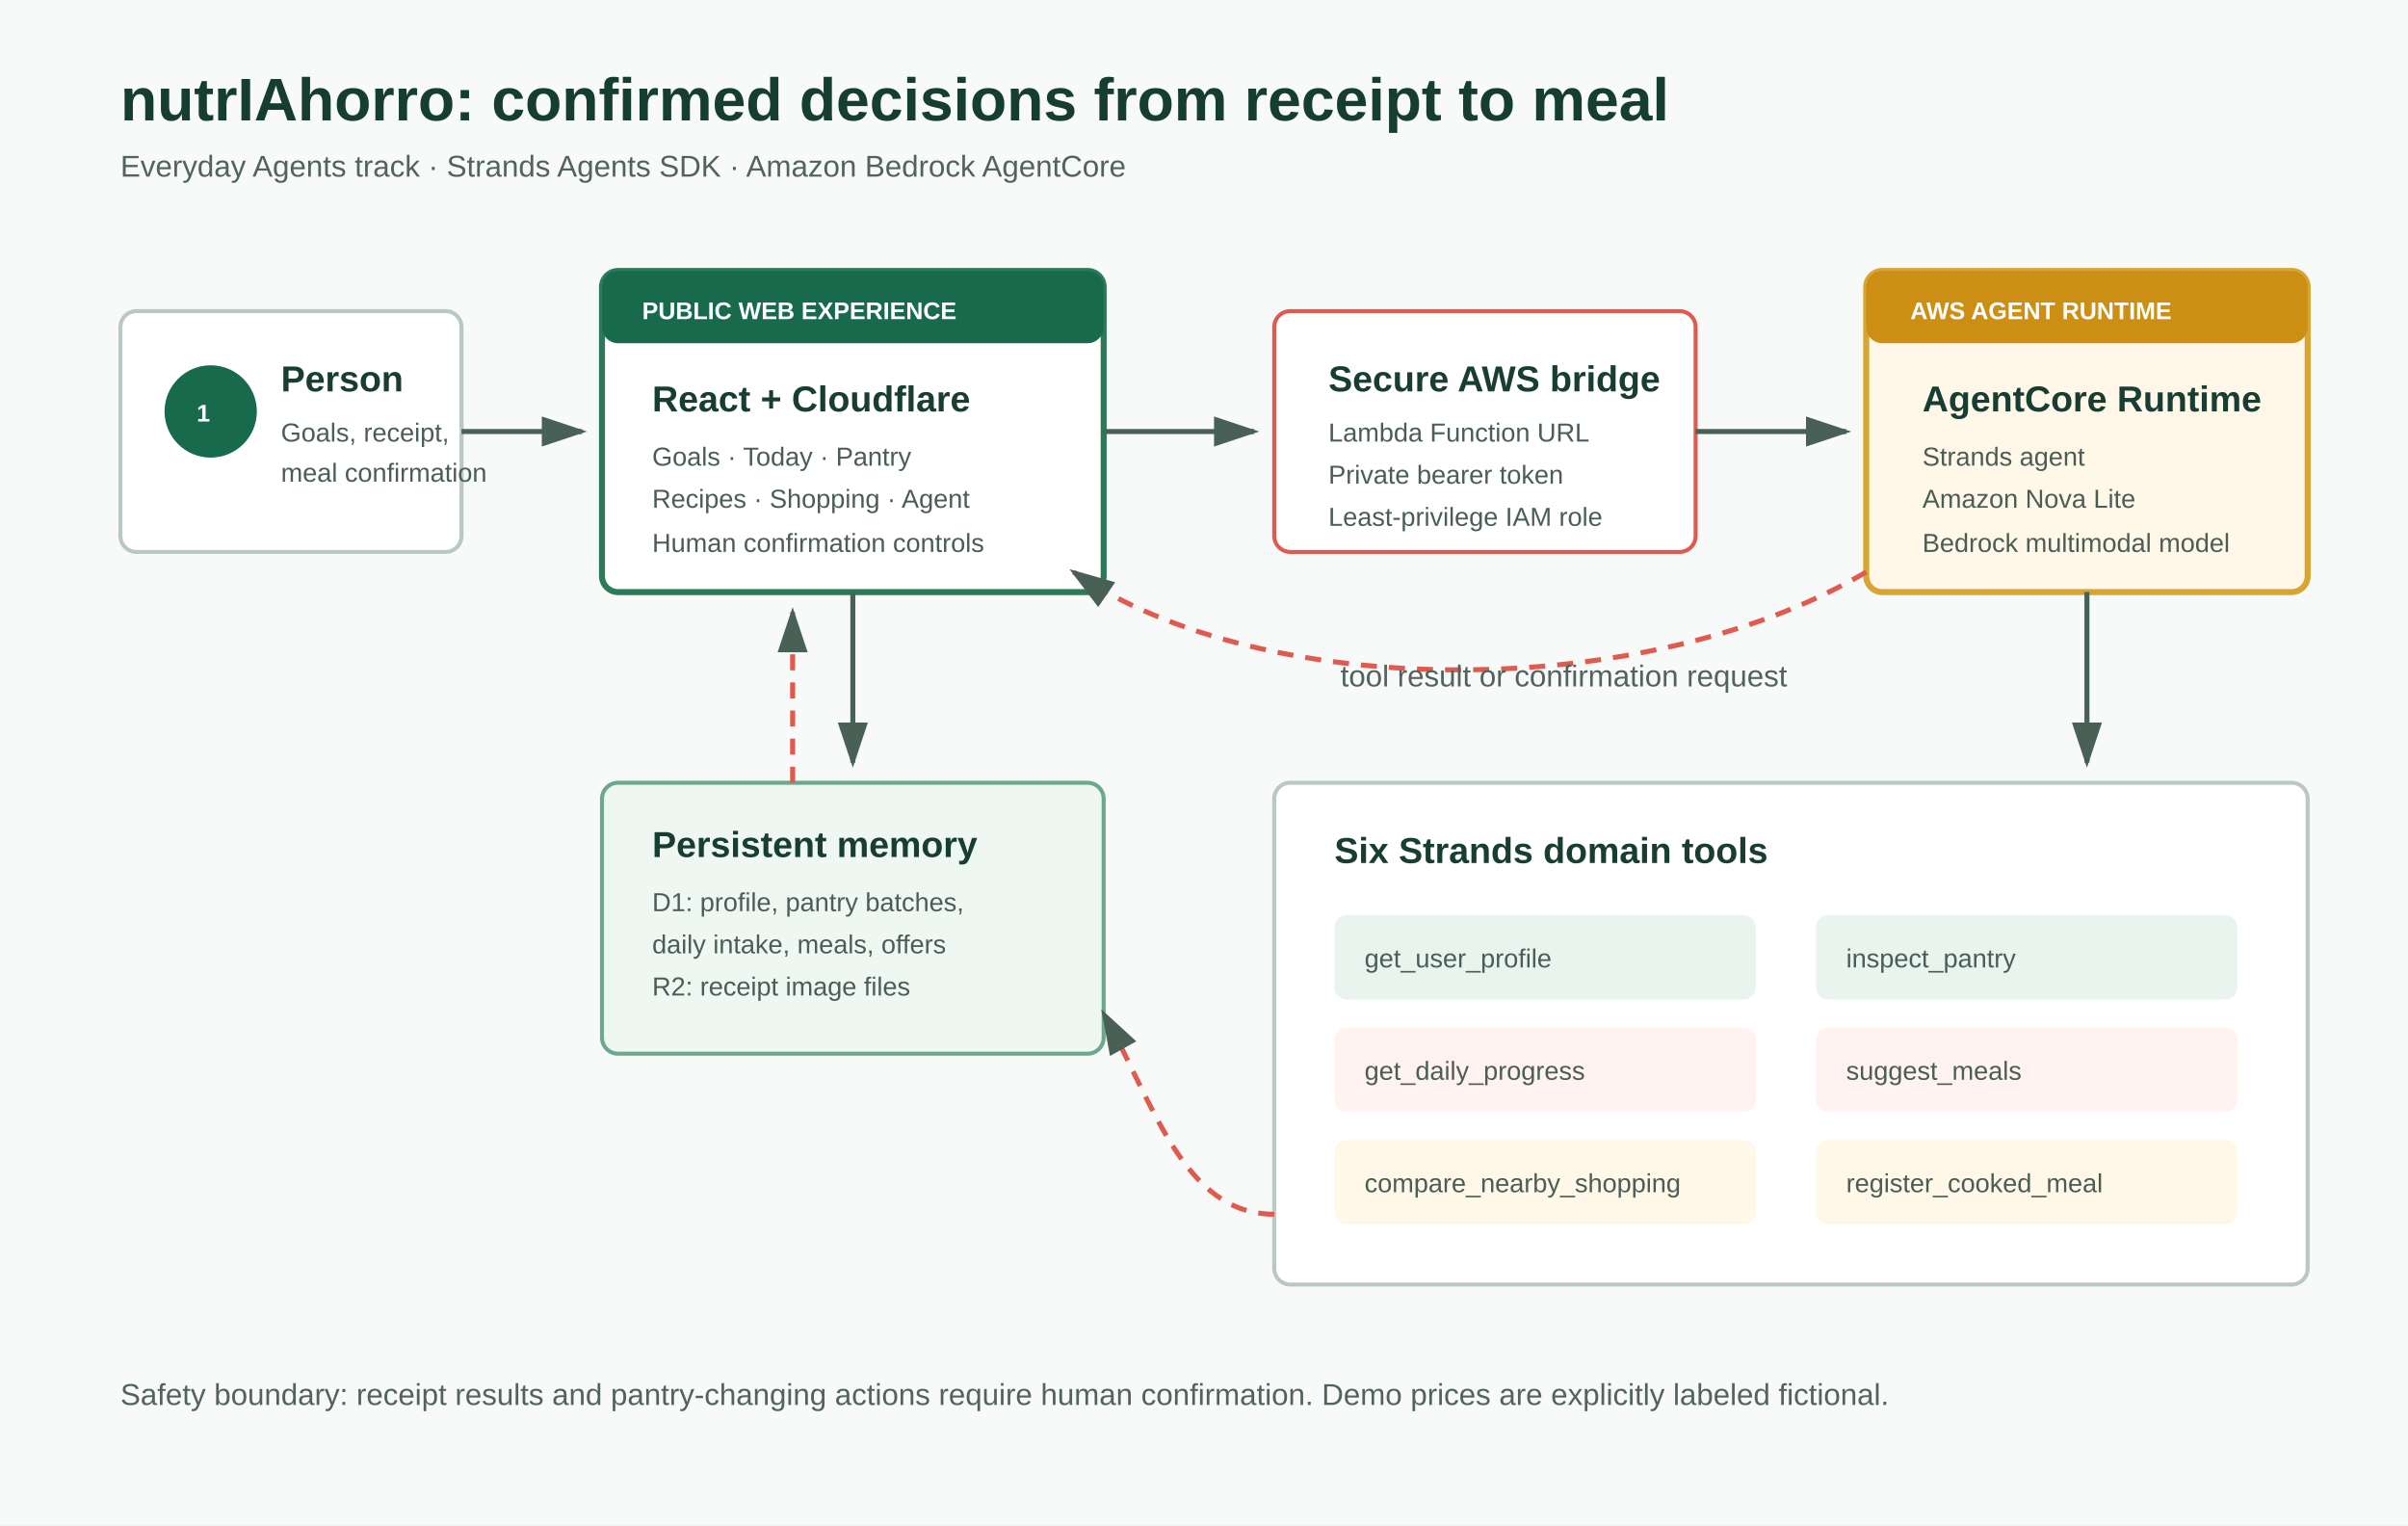
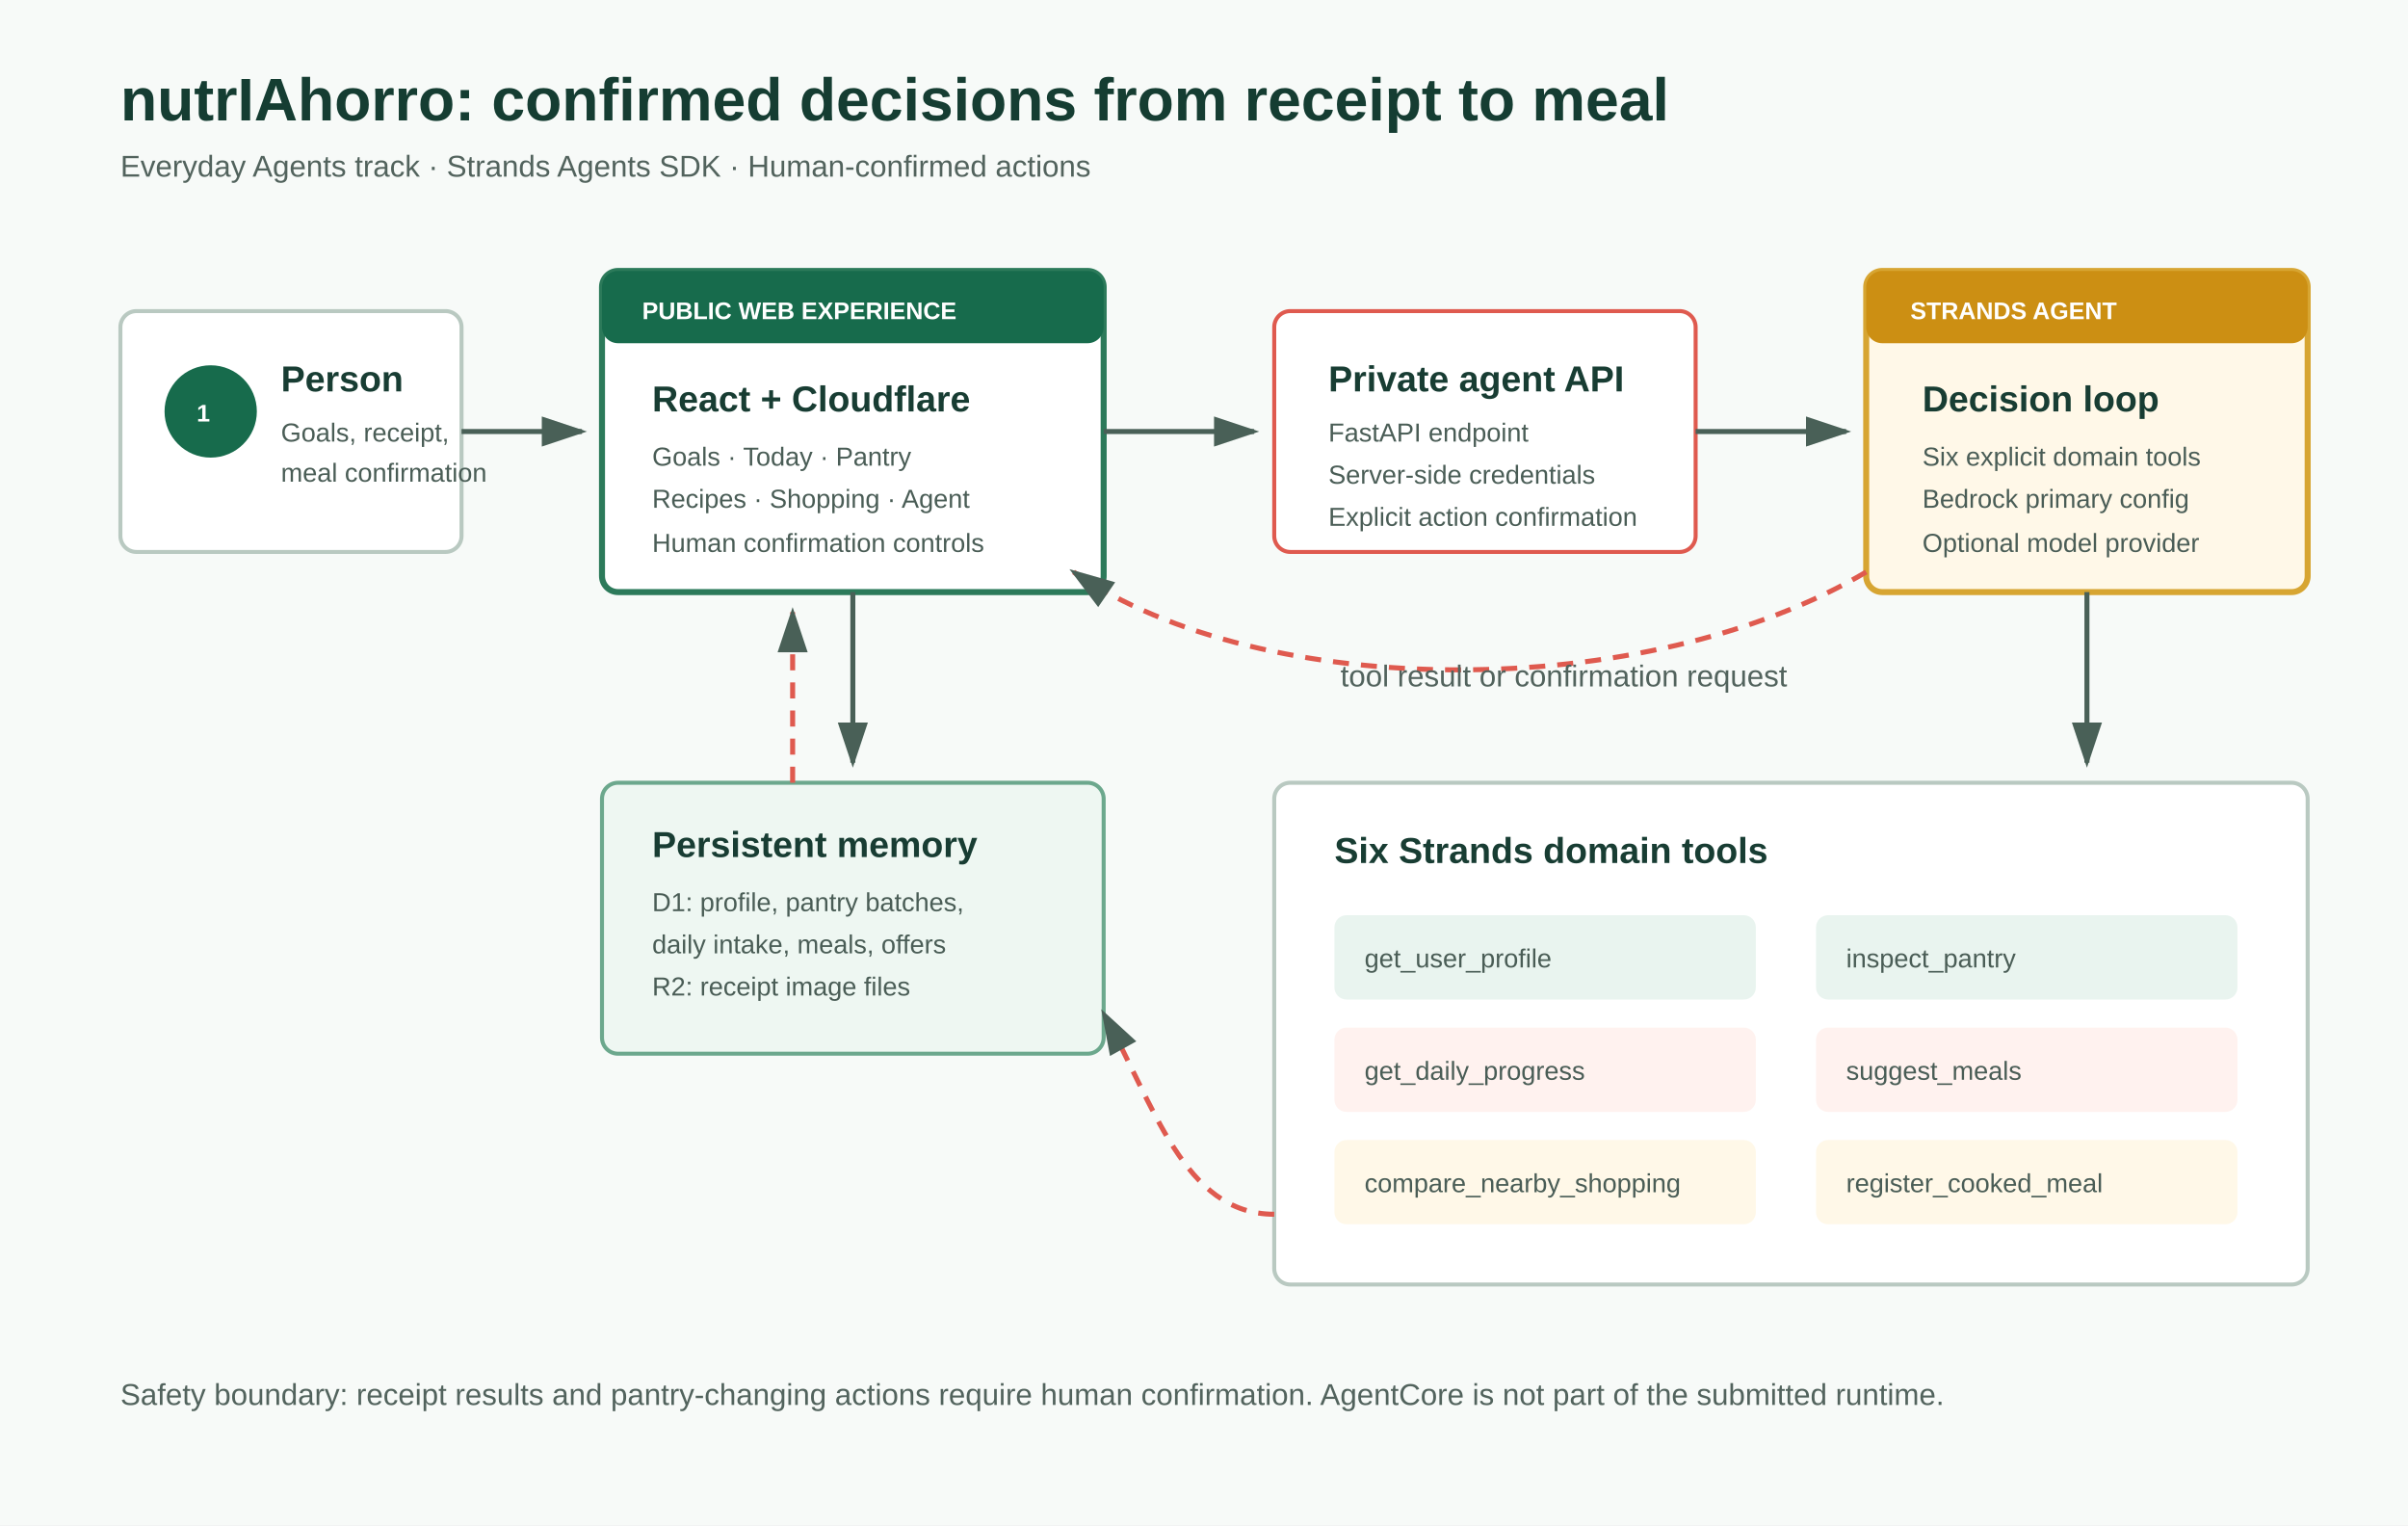
<svg xmlns="http://www.w3.org/2000/svg" width="1200" height="760" viewBox="0 0 1200 760" role="img" aria-labelledby="title description">
  <defs>
    <marker id="arrow" markerWidth="10" markerHeight="10" refX="8" refY="3" orient="auto" markerUnits="strokeWidth">
      <path d="M0,0 L0,6 L9,3 z" fill="#496057" />
    </marker>
    <style>
      .title { font: 700 30px Arial, sans-serif; fill: #153d32; }
      .subtitle { font: 400 15px Arial, sans-serif; fill: #52635d; }
      .box-title { font: 700 18px Arial, sans-serif; fill: #183d33; }
      .box-copy { font: 400 13px Arial, sans-serif; fill: #4a5d56; }
      .small { font: 700 12px Arial, sans-serif; fill: #ffffff; }
      .flow { fill: none; stroke: #496057; stroke-width: 2.5; marker-end: url(#arrow); }
      .return { fill: none; stroke: #df5a4f; stroke-width: 2.5; stroke-dasharray: 8 6; marker-end: url(#arrow); }
    </style>
  </defs>
  <rect width="1200" height="760" fill="#f7faf8" />
  <text x="60" y="60" class="title">nutrIAhorro: confirmed decisions from receipt to meal</text>
-   <text x="60" y="88" class="subtitle">Everyday Agents track · Strands Agents SDK · Amazon Bedrock AgentCore</text>
+   <text x="60" y="88" class="subtitle">Everyday Agents track · Strands Agents SDK · Human-confirmed actions</text>
  <rect x="60" y="155" width="170" height="120" rx="8" fill="#ffffff" stroke="#b9c9c1" stroke-width="2" />
  <circle cx="105" cy="205" r="23" fill="#176b4c" />
  <text x="98" y="210" class="small">1</text>
  <text x="140" y="195" class="box-title">Person</text>
  <text x="140" y="220" class="box-copy">Goals, receipt,</text>
  <text x="140" y="240" class="box-copy">meal confirmation</text>
  <rect x="300" y="135" width="250" height="160" rx="8" fill="#ffffff" stroke="#2c7a5a" stroke-width="3" />
  <rect x="300" y="135" width="250" height="36" rx="8" fill="#176b4c" />
  <text x="320" y="159" class="small">PUBLIC WEB EXPERIENCE</text>
  <text x="325" y="205" class="box-title">React + Cloudflare</text>
  <text x="325" y="232" class="box-copy">Goals · Today · Pantry</text>
  <text x="325" y="253" class="box-copy">Recipes · Shopping · Agent</text>
  <text x="325" y="275" class="box-copy">Human confirmation controls</text>
  <rect x="635" y="155" width="210" height="120" rx="8" fill="#ffffff" stroke="#df5a4f" stroke-width="2" />
-   <text x="662" y="195" class="box-title">Secure AWS bridge</text>
-   <text x="662" y="220" class="box-copy">Lambda Function URL</text>
-   <text x="662" y="241" class="box-copy">Private bearer token</text>
-   <text x="662" y="262" class="box-copy">Least-privilege IAM role</text>
+   <text x="662" y="195" class="box-title">Private agent API</text>
+   <text x="662" y="220" class="box-copy">FastAPI endpoint</text>
+   <text x="662" y="241" class="box-copy">Server-side credentials</text>
+   <text x="662" y="262" class="box-copy">Explicit action confirmation</text>
  <rect x="930" y="135" width="220" height="160" rx="8" fill="#fff8e8" stroke="#d7a532" stroke-width="3" />
  <rect x="930" y="135" width="220" height="36" rx="8" fill="#cc8f13" />
-   <text x="952" y="159" class="small">AWS AGENT RUNTIME</text>
-   <text x="958" y="205" class="box-title">AgentCore Runtime</text>
-   <text x="958" y="232" class="box-copy">Strands agent</text>
-   <text x="958" y="253" class="box-copy">Amazon Nova Lite</text>
-   <text x="958" y="275" class="box-copy">Bedrock multimodal model</text>
+   <text x="952" y="159" class="small">STRANDS AGENT</text>
+   <text x="958" y="205" class="box-title">Decision loop</text>
+   <text x="958" y="232" class="box-copy">Six explicit domain tools</text>
+   <text x="958" y="253" class="box-copy">Bedrock primary config</text>
+   <text x="958" y="275" class="box-copy">Optional model provider</text>
  <path d="M230 215 H290" class="flow" />
  <path d="M550 215 H625" class="flow" />
  <path d="M845 215 H920" class="flow" />
  <path d="M930 285 C820 350 630 350 535 285" class="return" />
  <text x="668" y="342" class="subtitle">tool result or confirmation request</text>
  <rect x="300" y="390" width="250" height="135" rx="8" fill="#eef7f2" stroke="#6ca88d" stroke-width="2" />
  <text x="325" y="427" class="box-title">Persistent memory</text>
  <text x="325" y="454" class="box-copy">D1: profile, pantry batches,</text>
  <text x="325" y="475" class="box-copy">daily intake, meals, offers</text>
  <text x="325" y="496" class="box-copy">R2: receipt image files</text>
  <path d="M425 295 V380" class="flow" />
  <path d="M395 390 V305" class="return" />
  <rect x="635" y="390" width="515" height="250" rx="8" fill="#ffffff" stroke="#b9c9c1" stroke-width="2" />
  <text x="665" y="430" class="box-title">Six Strands domain tools</text>
  <rect x="665" y="456" width="210" height="42" rx="6" fill="#e9f4ef" />
  <text x="680" y="482" class="box-copy">get_user_profile</text>
  <rect x="905" y="456" width="210" height="42" rx="6" fill="#e9f4ef" />
  <text x="920" y="482" class="box-copy">inspect_pantry</text>
  <rect x="665" y="512" width="210" height="42" rx="6" fill="#fff2ef" />
  <text x="680" y="538" class="box-copy">get_daily_progress</text>
  <rect x="905" y="512" width="210" height="42" rx="6" fill="#fff2ef" />
  <text x="920" y="538" class="box-copy">suggest_meals</text>
  <rect x="665" y="568" width="210" height="42" rx="6" fill="#fff8e8" />
  <text x="680" y="594" class="box-copy">compare_nearby_shopping</text>
  <rect x="905" y="568" width="210" height="42" rx="6" fill="#fff8e8" />
  <text x="920" y="594" class="box-copy">register_cooked_meal</text>
  <path d="M1040 295 V380" class="flow" />
  <path d="M635 605 C590 605 575 550 550 505" class="return" />
-   <text x="60" y="700" class="subtitle">Safety boundary: receipt results and pantry-changing actions require human confirmation. Demo prices are explicitly labeled fictional.</text>
+   <text x="60" y="700" class="subtitle">Safety boundary: receipt results and pantry-changing actions require human confirmation. AgentCore is not part of the submitted runtime.</text>
</svg>
